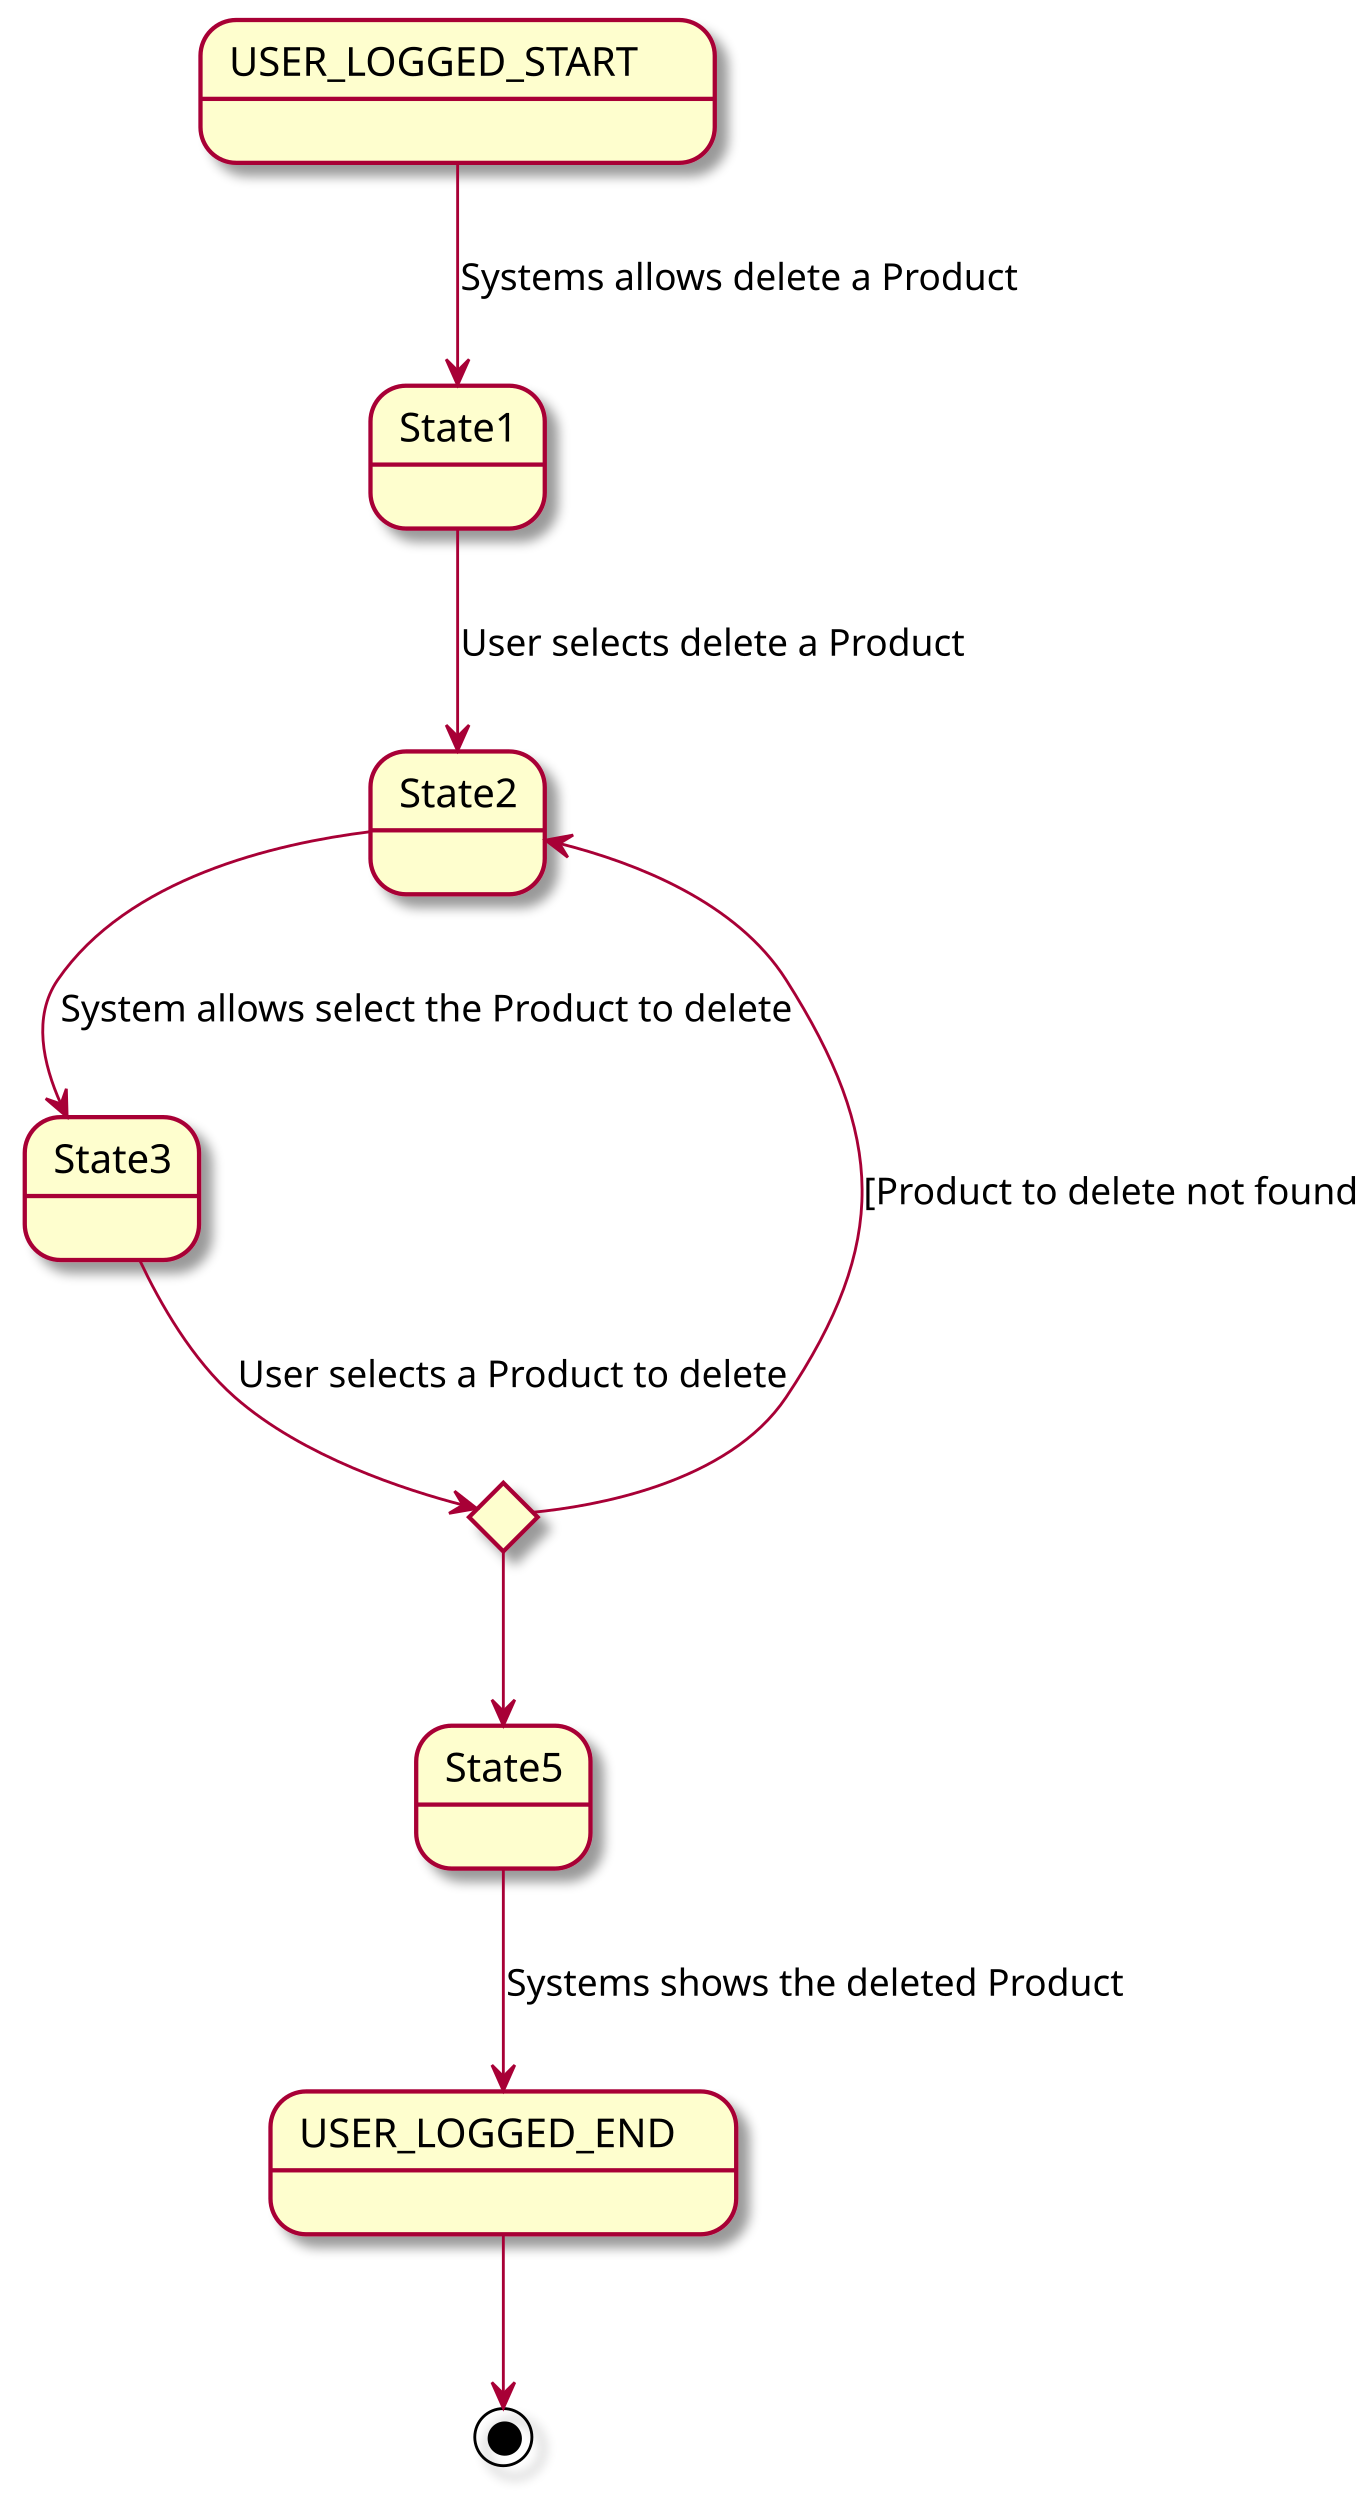
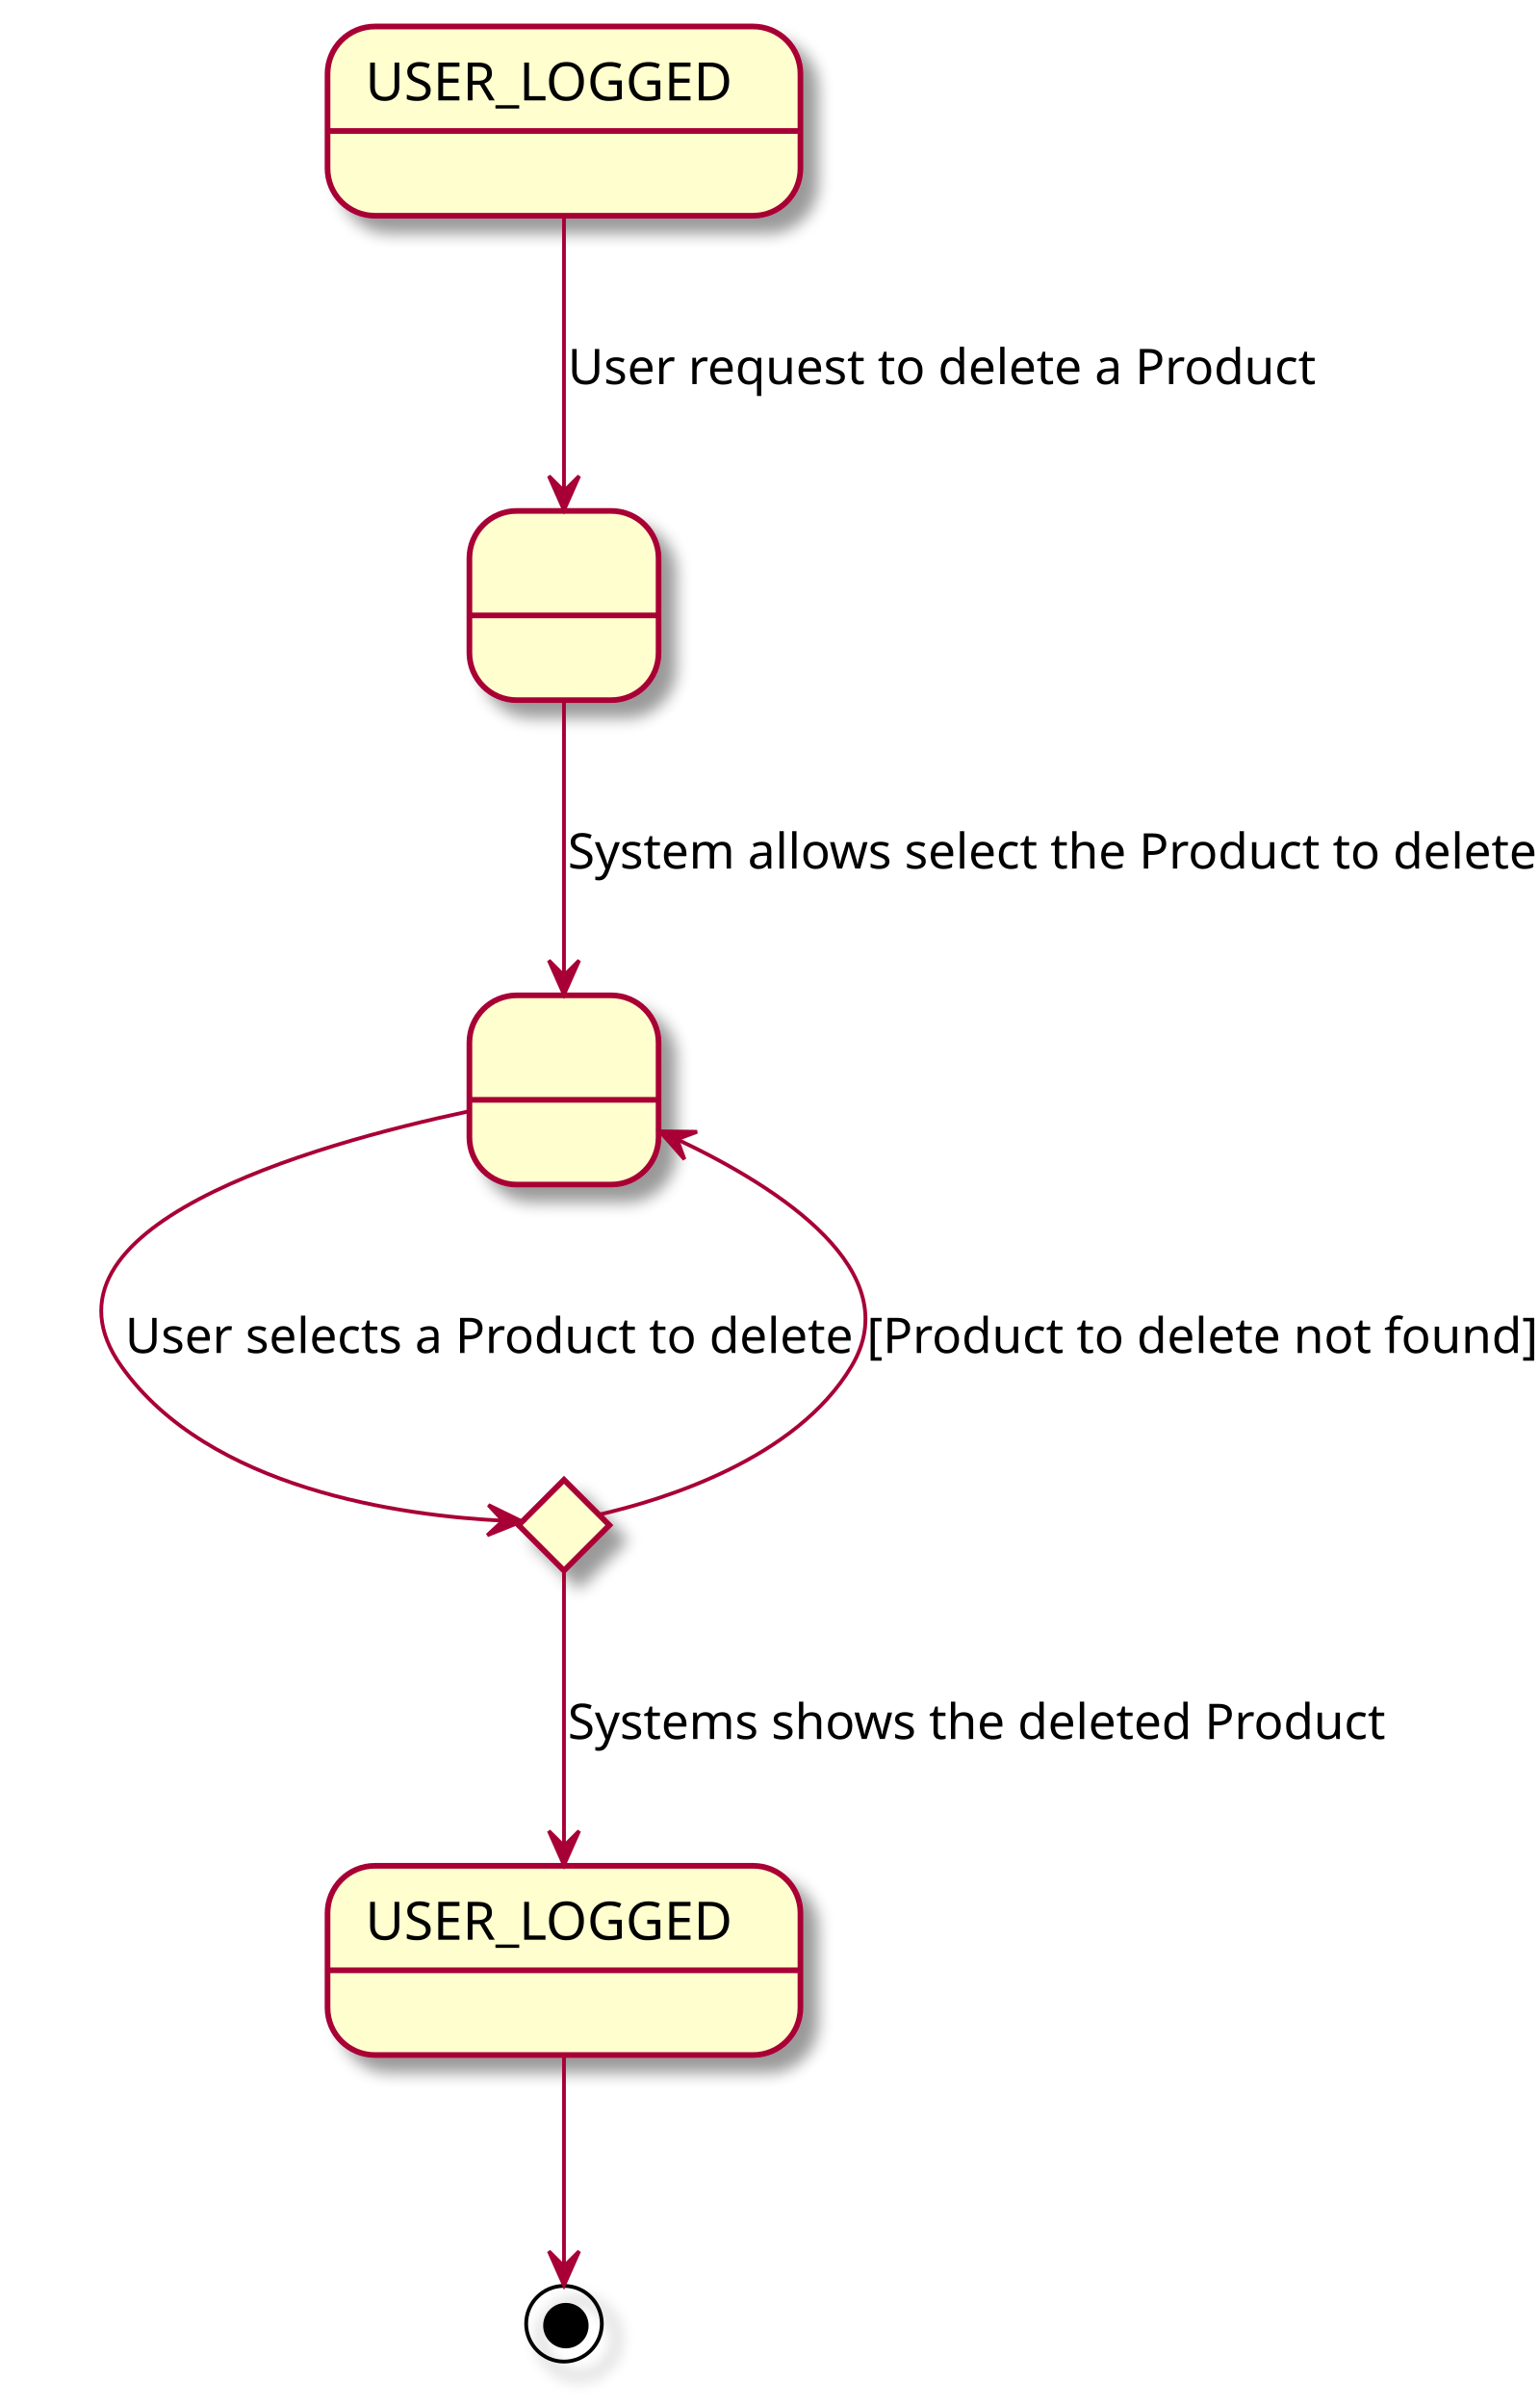
- <svg xmlns="http://www.w3.org/2000/svg" contentScriptType="application/ecmascript" contentStyleType="text/css" height="875px" preserveAspectRatio="none" style="width:475px;height:875px;" version="1.1" viewBox="0 0 475 875" width="475px" zoomAndPan="magnify">
+ <svg xmlns="http://www.w3.org/2000/svg" contentScriptType="application/ecmascript" contentStyleType="text/css" height="636px" preserveAspectRatio="none" style="width:407px;height:636px;background:#FFFFFF;" version="1.1" viewBox="0 0 407 636" width="407px" zoomAndPan="magnify">
  <defs>
-     <filter height="300%" id="fle19v9mb9p76" width="300%" x="-1" y="-1">
+     <filter height="300%" id="fawz2j6otxowf" width="300%" x="-1" y="-1">
      <feGaussianBlur result="blurOut" stdDeviation="2.0" />
      <feColorMatrix in="blurOut" result="blurOut2" type="matrix" values="0 0 0 0 0 0 0 0 0 0 0 0 0 0 0 0 0 0 .4 0" />
      <feOffset dx="4.0" dy="4.0" in="blurOut2" result="blurOut3" />
      <feBlend in="SourceGraphic" in2="blurOut3" mode="normal" />
    </filter>
  </defs>
  <g>
-     <g id="USER_LOGGED_START">
-       <rect fill="#FEFECE" filter="url(#fle19v9mb9p76)" height="50" rx="12.5" ry="12.5" style="stroke:#A80036;stroke-width:1.5;" width="180" x="70.169" y="7" />
-       <line style="stroke:#A80036;stroke-width:1.5;" x1="70.169" x2="250.169" y1="34.609" y2="34.609" />
-       <text fill="#000000" font-family="sans-serif" font-size="14" lengthAdjust="spacing" textLength="160" x="80.169" y="26.533">USER_LOGGED_START</text>
-     </g>
    <g id="State1">
-       <rect fill="#FEFECE" filter="url(#fle19v9mb9p76)" height="50" rx="12.5" ry="12.5" style="stroke:#A80036;stroke-width:1.5;" width="61" x="129.669" y="135" />
-       <line style="stroke:#A80036;stroke-width:1.5;" x1="129.669" x2="190.669" y1="162.609" y2="162.609" />
-       <text fill="#000000" font-family="sans-serif" font-size="14" lengthAdjust="spacing" textLength="41" x="139.669" y="154.533">State1</text>
+       <rect fill="#FEFECE" filter="url(#fawz2j6otxowf)" height="50" rx="12.5" ry="12.5" style="stroke:#A80036;stroke-width:1.5;" width="50" x="124.07" y="135" />
+       <line style="stroke:#A80036;stroke-width:1.5;" x1="124.07" x2="174.07" y1="162.609" y2="162.609" />
+       <text fill="#000000" font-family="sans-serif" font-size="14" lengthAdjust="spacing" textLength="0" x="151.07" y="154.533" />
    </g>
    <g id="State2">
-       <rect fill="#FEFECE" filter="url(#fle19v9mb9p76)" height="50" rx="12.5" ry="12.5" style="stroke:#A80036;stroke-width:1.5;" width="61" x="129.669" y="263" />
-       <line style="stroke:#A80036;stroke-width:1.5;" x1="129.669" x2="190.669" y1="290.609" y2="290.609" />
-       <text fill="#000000" font-family="sans-serif" font-size="14" lengthAdjust="spacing" textLength="41" x="139.669" y="282.533">State2</text>
+       <rect fill="#FEFECE" filter="url(#fawz2j6otxowf)" height="50" rx="12.5" ry="12.5" style="stroke:#A80036;stroke-width:1.5;" width="50" x="124.07" y="263" />
+       <line style="stroke:#A80036;stroke-width:1.5;" x1="124.07" x2="174.07" y1="290.609" y2="290.609" />
+       <text fill="#000000" font-family="sans-serif" font-size="14" lengthAdjust="spacing" textLength="0" x="151.07" y="282.533" />
    </g>
-     <g id="State3">
-       <rect fill="#FEFECE" filter="url(#fle19v9mb9p76)" height="50" rx="12.5" ry="12.5" style="stroke:#A80036;stroke-width:1.5;" width="61" x="8.669" y="391" />
-       <line style="stroke:#A80036;stroke-width:1.5;" x1="8.669" x2="69.669" y1="418.609" y2="418.609" />
-       <text fill="#000000" font-family="sans-serif" font-size="14" lengthAdjust="spacing" textLength="41" x="18.669" y="410.533">State3</text>
-     </g>
-     <polygon fill="#FEFECE" filter="url(#fle19v9mb9p76)" points="176.169,519,188.169,531,176.169,543,164.169,531,176.169,519" style="stroke:#A80036;stroke-width:1.5;" />
-     <g id="State5">
-       <rect fill="#FEFECE" filter="url(#fle19v9mb9p76)" height="50" rx="12.5" ry="12.5" style="stroke:#A80036;stroke-width:1.5;" width="61" x="145.669" y="604" />
-       <line style="stroke:#A80036;stroke-width:1.5;" x1="145.669" x2="206.669" y1="631.609" y2="631.609" />
-       <text fill="#000000" font-family="sans-serif" font-size="14" lengthAdjust="spacing" textLength="41" x="155.669" y="623.533">State5</text>
+     <g id="USER_LOGGED_START">
+       <rect fill="#FEFECE" filter="url(#fawz2j6otxowf)" height="50" rx="12.5" ry="12.5" style="stroke:#A80036;stroke-width:1.5;" width="125" x="86.57" y="7" />
+       <line style="stroke:#A80036;stroke-width:1.5;" x1="86.57" x2="211.57" y1="34.609" y2="34.609" />
+       <text fill="#000000" font-family="sans-serif" font-size="14" lengthAdjust="spacing" textLength="105" x="96.57" y="26.533">USER_LOGGED</text>
    </g>
    <g id="USER_LOGGED_END">
-       <rect fill="#FEFECE" filter="url(#fle19v9mb9p76)" height="50" rx="12.5" ry="12.5" style="stroke:#A80036;stroke-width:1.5;" width="163" x="94.669" y="732" />
-       <line style="stroke:#A80036;stroke-width:1.5;" x1="94.669" x2="257.67" y1="759.609" y2="759.609" />
-       <text fill="#000000" font-family="sans-serif" font-size="14" lengthAdjust="spacing" textLength="143" x="104.669" y="751.533">USER_LOGGED_END</text>
+       <rect fill="#FEFECE" filter="url(#fawz2j6otxowf)" height="50" rx="12.5" ry="12.5" style="stroke:#A80036;stroke-width:1.5;" width="125" x="86.57" y="493" />
+       <line style="stroke:#A80036;stroke-width:1.5;" x1="86.57" x2="211.57" y1="520.609" y2="520.609" />
+       <text fill="#000000" font-family="sans-serif" font-size="14" lengthAdjust="spacing" textLength="105" x="96.57" y="512.533">USER_LOGGED</text>
    </g>
-     <ellipse cx="176.169" cy="853" filter="url(#fle19v9mb9p76)" rx="10" ry="10" style="stroke:#000000;stroke-width:1.0;fill:none;" />
-     <ellipse cx="176.669" cy="853.5" fill="#000000" rx="6" ry="6" style="stroke:none;stroke-width:1.0;" />
-     <path d="M160.169,57.29 C160.169,77.95 160.169,107.67 160.169,129.65 " fill="none" id="USER_LOGGED_START-to-State1" style="stroke:#A80036;stroke-width:1.0;" />
-     <polygon fill="#A80036" points="160.169,134.78,164.169,125.78,160.169,129.78,156.169,125.78,160.169,134.78" style="stroke:#A80036;stroke-width:1.0;" />
-     <text fill="#000000" font-family="sans-serif" font-size="13" lengthAdjust="spacing" textLength="191" x="161.169" y="101.495">Systems allows delete a Product</text>
-     <path d="M160.169,185.29 C160.169,205.95 160.169,235.67 160.169,257.65 " fill="none" id="State1-to-State2" style="stroke:#A80036;stroke-width:1.0;" />
-     <polygon fill="#A80036" points="160.169,262.78,164.169,253.78,160.169,257.78,156.169,253.78,160.169,262.78" style="stroke:#A80036;stroke-width:1.0;" />
-     <text fill="#000000" font-family="sans-serif" font-size="13" lengthAdjust="spacing" textLength="172" x="161.169" y="229.495">User selects delete a Product</text>
-     <path d="M129.5,291.11 C96.24,295.22 44.639,307.34 20.169,343 C11.43,355.74 14.989,372.27 21.27,386.28 " fill="none" id="State2-to-State3" style="stroke:#A80036;stroke-width:1.0;" />
-     <polygon fill="#A80036" points="23.489,390.93,23.218,381.085,21.334,386.419,16,384.534,23.489,390.93" style="stroke:#A80036;stroke-width:1.0;" />
-     <text fill="#000000" font-family="sans-serif" font-size="13" lengthAdjust="spacing" textLength="249" x="21.169" y="357.495">System allows select the Product to delete</text>
-     <path d="M48.859,441 C56.099,456.41 67.309,475.92 82.169,489 C105.969,509.95 142.149,521.59 161.959,526.74 " fill="none" id="State3-to-c" style="stroke:#A80036;stroke-width:1.0;" />
-     <polygon fill="#A80036" points="166.859,527.97,159.103,521.901,162.01,526.754,157.157,529.661,166.859,527.97" style="stroke:#A80036;stroke-width:1.0;" />
-     <text fill="#000000" font-family="sans-serif" font-size="13" lengthAdjust="spacing" textLength="187" x="83.169" y="485.495">User selects a Product to delete</text>
-     <path d="M195.839,295.23 C222.739,302 257.86,315.74 275.17,343 C309.959,397.77 311.219,435.05 275.17,489 C254.91,519.32 207.639,527.24 186.6,529.3 " fill="none" id="State2-backto-c" style="stroke:#A80036;stroke-width:1.0;" />
-     <polygon fill="#A80036" points="190.919,294.05,198.731,300.049,195.78,295.222,200.606,292.272,190.919,294.05" style="stroke:#A80036;stroke-width:1.0;" />
-     <text fill="#000000" font-family="sans-serif" font-size="13" lengthAdjust="spacing" textLength="165" x="302.17" y="421.495">[Product to delete not found]</text>
-     <path d="M176.169,543.01 C176.169,556.52 176.169,579.94 176.169,598.77 " fill="none" id="c-to-State5" style="stroke:#A80036;stroke-width:1.0;" />
-     <polygon fill="#A80036" points="176.169,603.95,180.169,594.95,176.169,598.95,172.169,594.95,176.169,603.95" style="stroke:#A80036;stroke-width:1.0;" />
-     <path d="M176.169,654.29 C176.169,674.95 176.169,704.67 176.169,726.65 " fill="none" id="State5-to-USER_LOGGED_END" style="stroke:#A80036;stroke-width:1.0;" />
-     <polygon fill="#A80036" points="176.169,731.78,180.169,722.78,176.169,726.78,172.169,722.78,176.169,731.78" style="stroke:#A80036;stroke-width:1.0;" />
-     <text fill="#000000" font-family="sans-serif" font-size="13" lengthAdjust="spacing" textLength="210" x="177.169" y="698.495">Systems shows the deleted Product</text>
-     <path d="M176.169,782.21 C176.169,799.84 176.169,823.13 176.169,837.84 " fill="none" id="USER_LOGGED_END-to-*end" style="stroke:#A80036;stroke-width:1.0;" />
-     <polygon fill="#A80036" points="176.169,842.84,180.169,833.84,176.169,837.84,172.169,833.84,176.169,842.84" style="stroke:#A80036;stroke-width:1.0;" />
+     <polygon fill="#FEFECE" filter="url(#fawz2j6otxowf)" points="149.07,391,161.07,403,149.07,415,137.07,403,149.07,391" style="stroke:#A80036;stroke-width:1.5;" />
+     <ellipse cx="149.07" cy="614" filter="url(#fawz2j6otxowf)" rx="10" ry="10" style="stroke:#000000;stroke-width:1.0;fill:none;" />
+     <ellipse cx="149.57" cy="614.5" fill="#000000" rx="6" ry="6" style="stroke:none;stroke-width:1.0;" />
+     <path d="M149.07,57.29 C149.07,77.95 149.07,107.67 149.07,129.65 " fill="none" id="USER_LOGGED_START-to-State1" style="stroke:#A80036;stroke-width:1.0;" />
+     <polygon fill="#A80036" points="149.07,134.78,153.07,125.78,149.07,129.78,145.07,125.78,149.07,134.78" style="stroke:#A80036;stroke-width:1.0;" />
+     <text fill="#000000" font-family="sans-serif" font-size="13" lengthAdjust="spacing" textLength="188" x="150.07" y="101.495">User request to delete a Product</text>
+     <path d="M149.07,185.29 C149.07,205.95 149.07,235.67 149.07,257.65 " fill="none" id="State1-to-State2" style="stroke:#A80036;stroke-width:1.0;" />
+     <polygon fill="#A80036" points="149.07,262.78,153.07,253.78,149.07,257.78,145.07,253.78,149.07,262.78" style="stroke:#A80036;stroke-width:1.0;" />
+     <text fill="#000000" font-family="sans-serif" font-size="13" lengthAdjust="spacing" textLength="249" x="150.07" y="229.495">System allows select the Product to delete</text>
+     <path d="M123.87,293.66 C82.19,302.51 6,324.23 32.07,361 C55.2,393.62 106.38,400.49 132.72,401.8 " fill="none" id="State2-to-c" style="stroke:#A80036;stroke-width:1.0;" />
+     <polygon fill="#A80036" points="137.94,402,129.095,397.669,132.943,401.814,128.798,405.663,137.94,402" style="stroke:#A80036;stroke-width:1.0;" />
+     <text fill="#000000" font-family="sans-serif" font-size="13" lengthAdjust="spacing" textLength="187" x="33.07" y="357.495">User selects a Product to delete</text>
+     <path d="M179.05,301.08 C206.27,313.95 240.04,335.92 225.07,361 C210.4,385.59 175.32,396.31 158.45,400.17 " fill="none" id="State2-backto-c" style="stroke:#A80036;stroke-width:1.0;" />
+     <polygon fill="#A80036" points="174.4,298.93,180.91,306.32,178.944,301.016,184.248,299.05,174.4,298.93" style="stroke:#A80036;stroke-width:1.0;" />
+     <text fill="#000000" font-family="sans-serif" font-size="13" lengthAdjust="spacing" textLength="164" x="229.07" y="357.495">[Product to delete not found]</text>
+     <path d="M149.07,415.25 C149.07,431.96 149.07,463.91 149.07,487.57 " fill="none" id="c-to-USER_LOGGED_END" style="stroke:#A80036;stroke-width:1.0;" />
+     <polygon fill="#A80036" points="149.07,492.79,153.07,483.79,149.07,487.79,145.07,483.79,149.07,492.79" style="stroke:#A80036;stroke-width:1.0;" />
+     <text fill="#000000" font-family="sans-serif" font-size="13" lengthAdjust="spacing" textLength="210" x="150.07" y="459.495">Systems shows the deleted Product</text>
+     <path d="M149.07,543.21 C149.07,560.84 149.07,584.13 149.07,598.84 " fill="none" id="USER_LOGGED_END-to-*end" style="stroke:#A80036;stroke-width:1.0;" />
+     <polygon fill="#A80036" points="149.07,603.84,153.07,594.84,149.07,598.84,145.07,594.84,149.07,603.84" style="stroke:#A80036;stroke-width:1.0;" />
  </g>
</svg>
